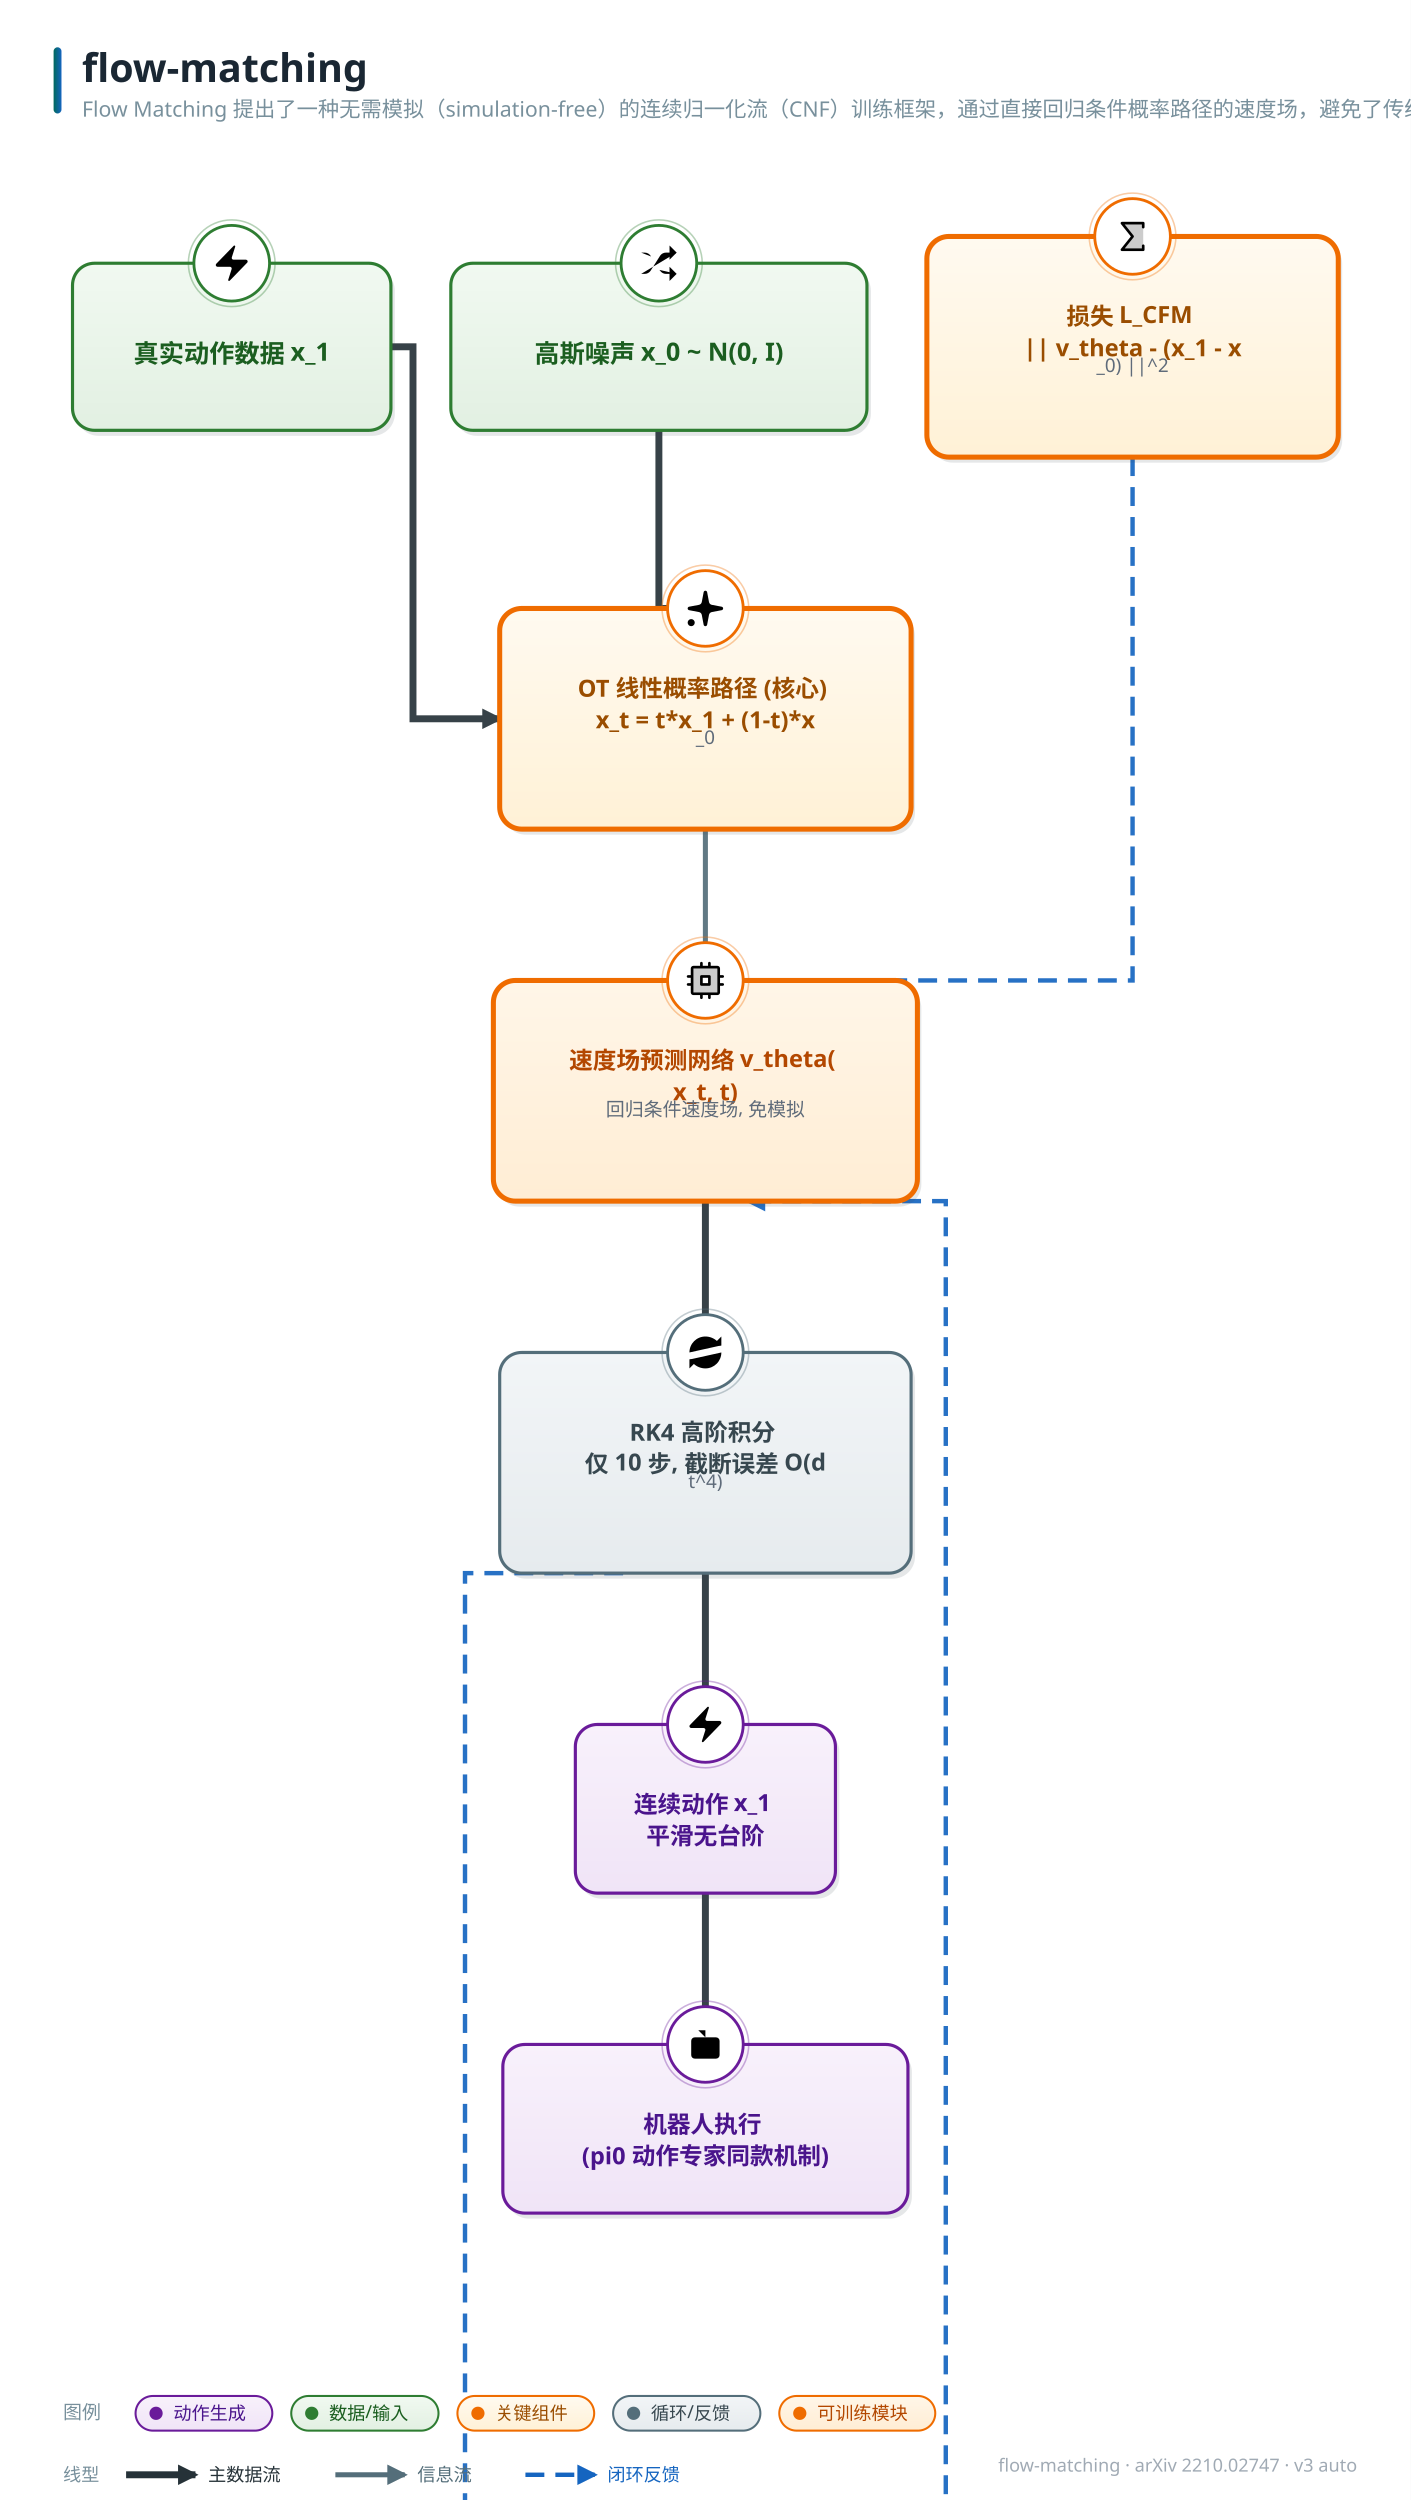
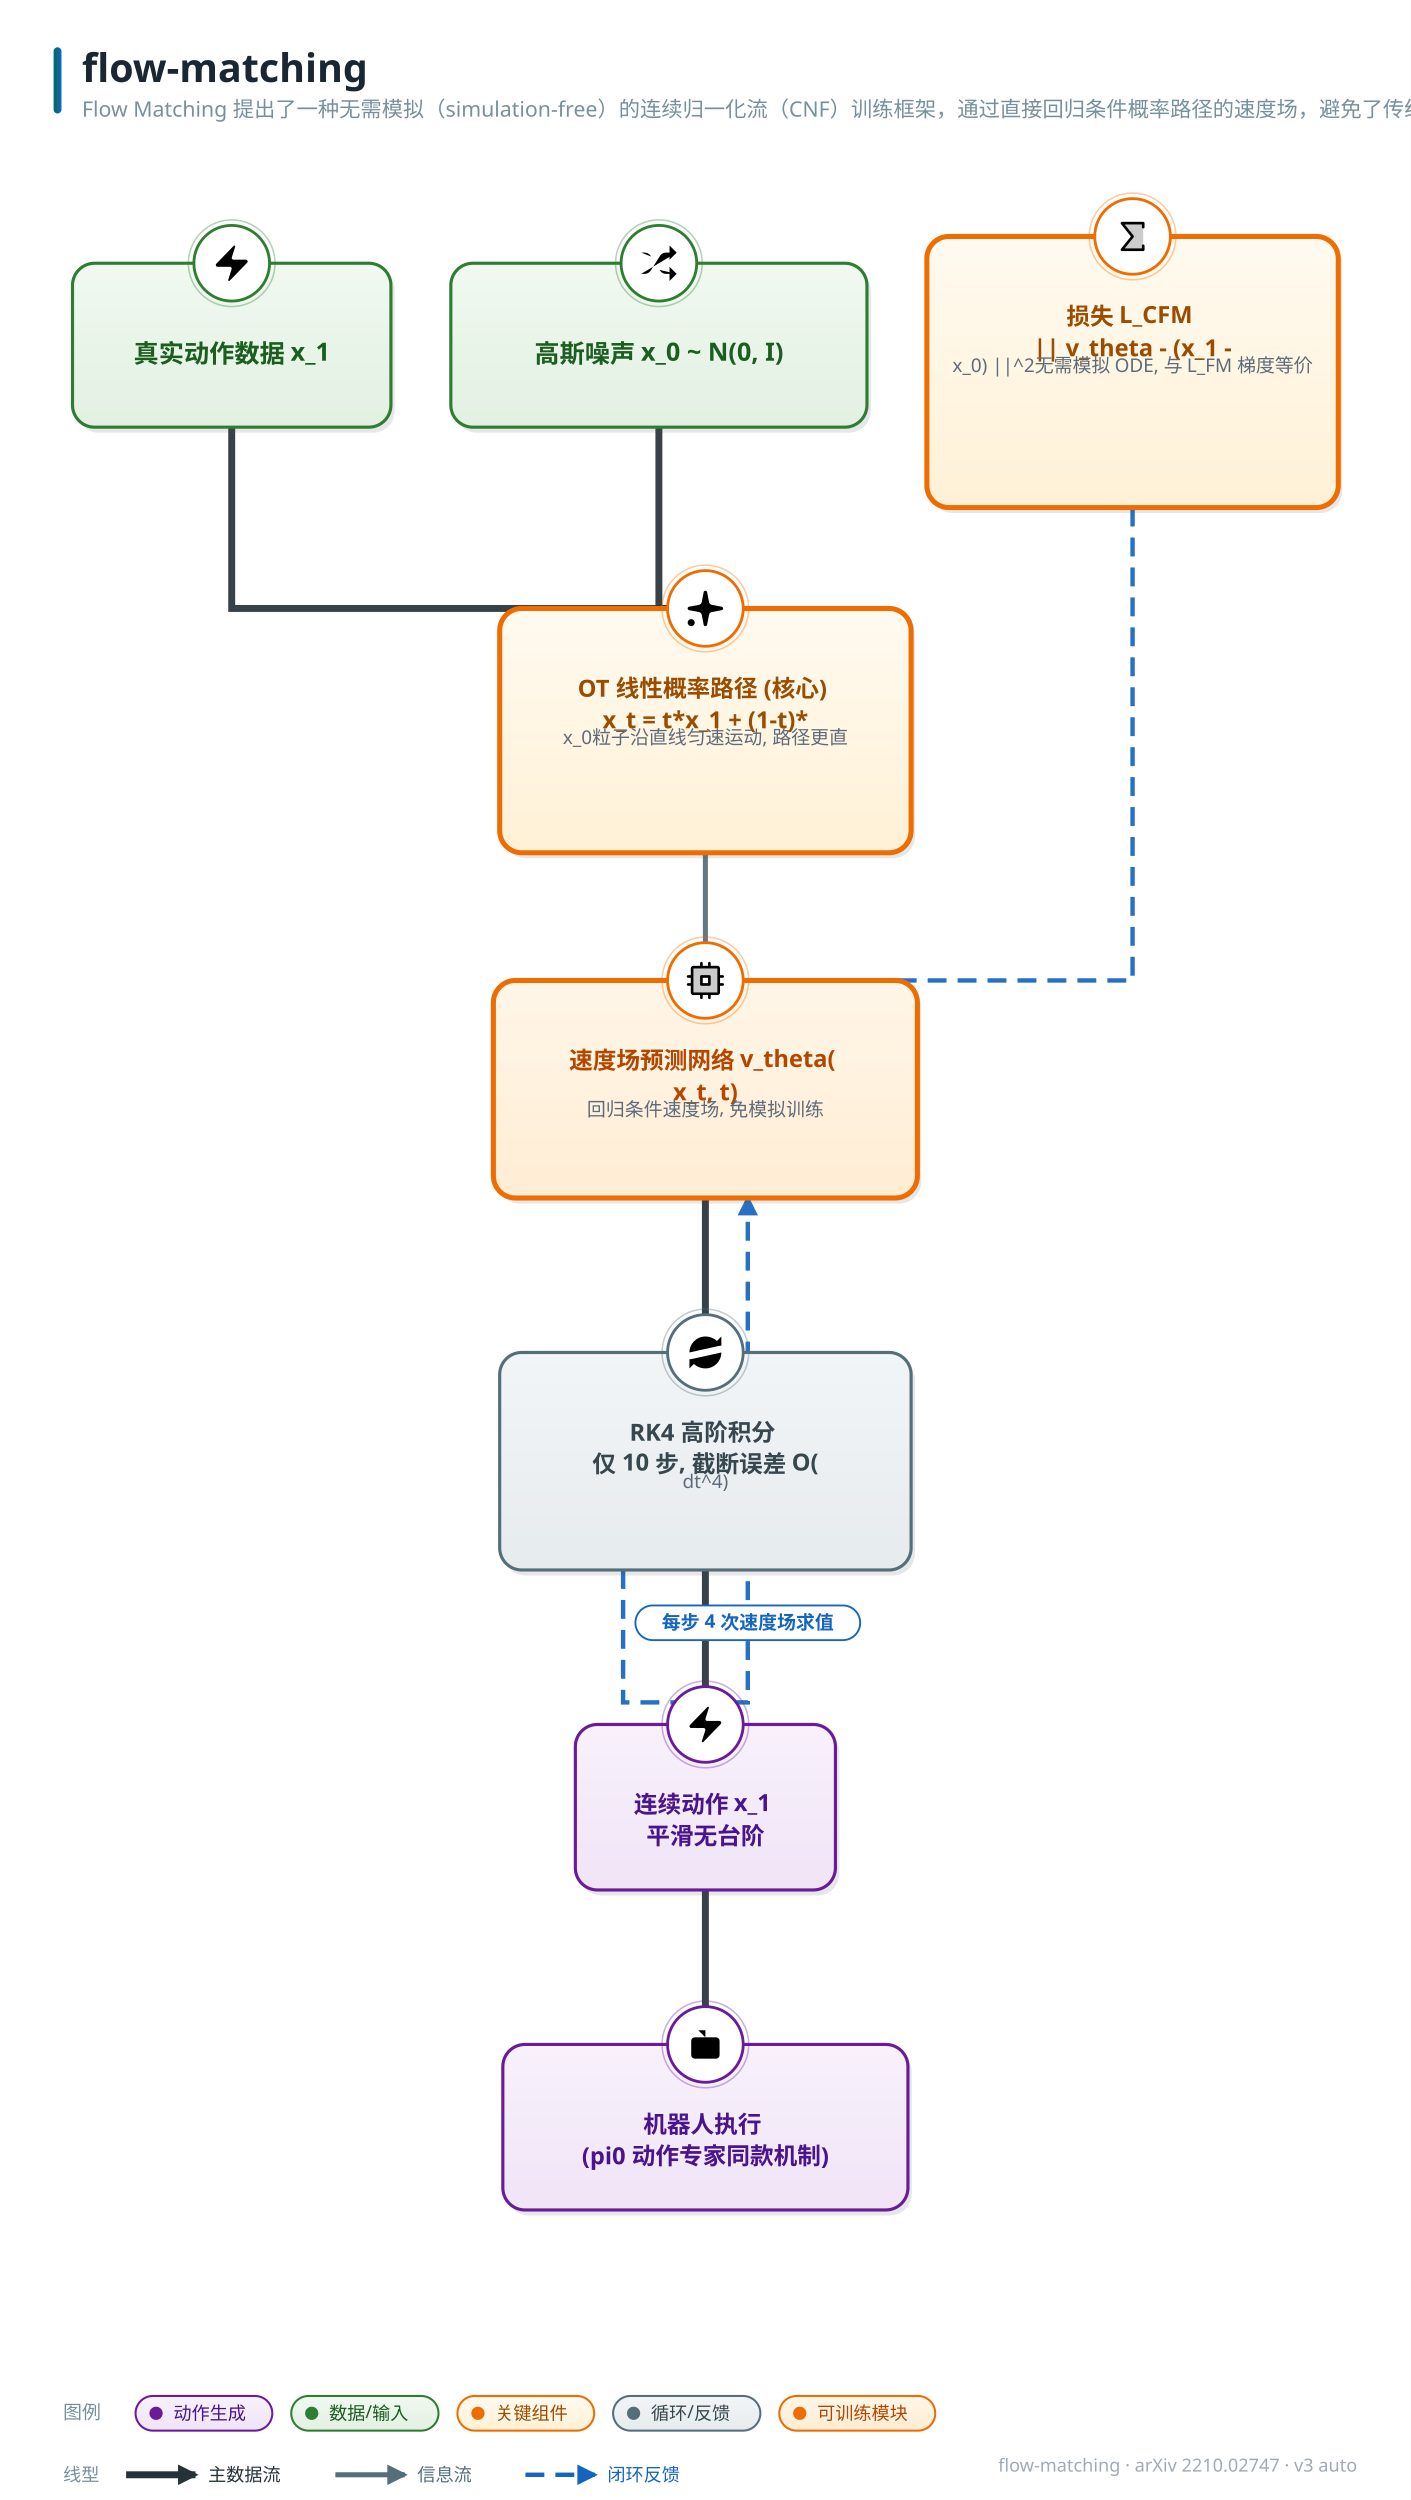
<svg xmlns="http://www.w3.org/2000/svg" width="895" height="1586" viewBox="0 0 895 1586" font-family="'PingFang SC','Hiragino Sans GB','Microsoft YaHei','Segoe UI',sans-serif">
  <style>text{font-family:'PingFang SC','Hiragino Sans GB','Microsoft YaHei','Segoe UI',sans-serif;} .lbl{font-weight:700;}</style>
  <defs>
    <linearGradient id="g-data" x1="0" y1="0" x2="0" y2="1">
      <stop offset="0" stop-color="#f1f9f1" />
      <stop offset="1" stop-color="#e2f0e2" />
    </linearGradient>
    <linearGradient id="g-frozen" x1="0" y1="0" x2="0" y2="1">
      <stop offset="0" stop-color="#f0f7fe" />
      <stop offset="1" stop-color="#dcecfb" />
    </linearGradient>
    <linearGradient id="g-train" x1="0" y1="0" x2="0" y2="1">
      <stop offset="0" stop-color="#fff6e8" />
      <stop offset="1" stop-color="#ffedd4" />
    </linearGradient>
    <linearGradient id="g-loss" x1="0" y1="0" x2="0" y2="1">
      <stop offset="0" stop-color="#fdf0f1" />
      <stop offset="1" stop-color="#f9e0e2" />
    </linearGradient>
    <linearGradient id="g-act" x1="0" y1="0" x2="0" y2="1">
      <stop offset="0" stop-color="#f8f1fb" />
      <stop offset="1" stop-color="#f0e4f7" />
    </linearGradient>
    <linearGradient id="g-loop" x1="0" y1="0" x2="0" y2="1">
      <stop offset="0" stop-color="#f2f5f7" />
      <stop offset="1" stop-color="#e6ebee" />
    </linearGradient>
    <linearGradient id="g-env" x1="0" y1="0" x2="0" y2="1">
      <stop offset="0" stop-color="#eef8f6" />
      <stop offset="1" stop-color="#dcf0ec" />
    </linearGradient>
    <linearGradient id="g-mem" x1="0" y1="0" x2="0" y2="1">
      <stop offset="0" stop-color="#fffef0" />
      <stop offset="1" stop-color="#fdf6d8" />
    </linearGradient>
    <linearGradient id="g-reward" x1="0" y1="0" x2="0" y2="1">
      <stop offset="0" stop-color="#fdf2f7" />
      <stop offset="1" stop-color="#f9e2ed" />
    </linearGradient>
    <linearGradient id="g-key" x1="0" y1="0" x2="0" y2="1">
      <stop offset="0" stop-color="#fffaf0" />
      <stop offset="1" stop-color="#fff1d6" />
    </linearGradient>
    <linearGradient id="g-title" x1="0" y1="0" x2="1" y2="0">
      <stop offset="0" stop-color="#00695c" />
      <stop offset="1" stop-color="#1565c0" />
    </linearGradient>
    <marker id="arr-main" viewBox="0 0 10 10" refX="8.5" refY="5" markerWidth="13" markerHeight="13" markerUnits="userSpaceOnUse" orient="auto-start-reverse">
      <path d="M0 0 L10 5 L0 10 z" fill="#546e7a" />
    </marker>
    <marker id="arr-thick" viewBox="0 0 10 10" refX="8.5" refY="5" markerWidth="13" markerHeight="13" markerUnits="userSpaceOnUse" orient="auto-start-reverse">
      <path d="M0 0 L10 5 L0 10 z" fill="#263238" />
    </marker>
    <marker id="arr-thin" viewBox="0 0 10 10" refX="8.5" refY="5" markerWidth="13" markerHeight="13" markerUnits="userSpaceOnUse" orient="auto-start-reverse">
      <path d="M0 0 L10 5 L0 10 z" fill="#9fb0bb" />
    </marker>
    <marker id="arr-fb" viewBox="0 0 10 10" refX="8.5" refY="5" markerWidth="13" markerHeight="13" markerUnits="userSpaceOnUse" orient="auto-start-reverse">
      <path d="M0 0 L10 5 L0 10 z" fill="#1565c0" />
    </marker>
    <marker id="arr-loss" viewBox="0 0 10 10" refX="8.5" refY="5" markerWidth="13" markerHeight="13" markerUnits="userSpaceOnUse" orient="auto-start-reverse">
      <path d="M0 0 L10 5 L0 10 z" fill="#c62828" />
    </marker>
  </defs>
  <rect width="895" height="1586" fill="#ffffff" />
  <rect x="34" y="30" width="5" height="42" rx="2.5" fill="url(#g-title)" />
  <text x="52" y="52" font-size="25" font-weight="800" fill="#1a2733">flow-matching</text>
  <text x="52" y="74" font-size="13.5" fill="#78909c">Flow Matching 提出了一种无需模拟（simulation-free）的连续归一化流（CNF）训练框架，通过直接回归条件概率路径的速度场，避免了传统 CNF 的昂贵 </text>
  <text x="861" y="1568" font-size="11.5" fill="#a0aab4" text-anchor="end">flow-matching · arXiv 2210.02747 · v3 auto</text>
-   <path d="M 418.0 273.0 L 418.0 386.0 L 447.5 386.0" fill="none" stroke="#263238" stroke-width="4.4" marker-end="url(#arr-thick)" opacity="0.92" />
-   <path d="M 248.0 220.0 L 262.0 220.0 L 262.0 456.0 L 317.0 456.0" fill="none" stroke="#263238" stroke-width="4.4" marker-end="url(#arr-thick)" opacity="0.92" />
-   <path d="M 447.5 526.0 L 447.5 622.0" fill="none" stroke="#546e7a" stroke-width="3.2" marker-end="url(#arr-main)" opacity="0.92" />
-   <path d="M 718.5 290.0 L 718.5 622.0 L 447.5 622.0" fill="none" stroke="#1565c0" stroke-width="2.8" stroke-dasharray="12 7" marker-end="url(#arr-fb)" opacity="0.92" />
-   <path d="M 447.5 762.0 L 447.5 858.0" fill="none" stroke="#263238" stroke-width="4.4" marker-end="url(#arr-thick)" opacity="0.92" />
-   <path d="M 395.3 998.0 L 295.0 998.0 L 295.0 1724.0 L 600.0 1724.0 L 600.0 762.0 L 474.4 762.0" fill="none" stroke="#1565c0" stroke-width="2.8" stroke-dasharray="12 7" marker-end="url(#arr-fb)" opacity="0.92" />
-   <path d="M 447.5 998.0 L 447.5 1094.0" fill="none" stroke="#263238" stroke-width="4.4" marker-end="url(#arr-thick)" opacity="0.92" />
-   <path d="M 447.5 1201.0 L 447.5 1297.0" fill="none" stroke="#263238" stroke-width="4.4" marker-end="url(#arr-thick)" opacity="0.92" />
-   <rect x="288.5" y="170.5" width="264" height="106" rx="14" fill="#37474f" opacity="0.13" />
-   <rect x="286" y="167" width="264" height="106" rx="14" fill="url(#g-data)" stroke="#2e7d32" stroke-width="2.0" />
+   <path d="M 418.0 271.0 L 418.0 386.0 L 447.5 386.0" fill="none" stroke="#263238" stroke-width="4.4" marker-end="url(#arr-thick)" opacity="0.92" />
+   <path d="M 147.0 271.0 L 147.0 386.0 L 447.5 386.0" fill="none" stroke="#263238" stroke-width="4.4" marker-end="url(#arr-thick)" opacity="0.92" />
+   <path d="M 447.5 541.0 L 447.5 622.0" fill="none" stroke="#546e7a" stroke-width="3.2" marker-end="url(#arr-main)" opacity="0.92" />
+   <path d="M 718.5 322.0 L 718.5 622.0 L 447.5 622.0" fill="none" stroke="#1565c0" stroke-width="2.8" stroke-dasharray="12 7" marker-end="url(#arr-fb)" opacity="0.92" />
+   <path d="M 447.5 760.0 L 447.5 858.0" fill="none" stroke="#263238" stroke-width="4.4" marker-end="url(#arr-thick)" opacity="0.92" />
+   <path d="M 395.3 996.0 L 395.3 1080.0 L 474.4 1080.0 L 474.4 760.0" fill="none" stroke="#1565c0" stroke-width="2.8" stroke-dasharray="12 7" marker-end="url(#arr-fb)" opacity="0.92" />
+   <path d="M 447.5 996.0 L 447.5 1094.0" fill="none" stroke="#263238" stroke-width="4.4" marker-end="url(#arr-thick)" opacity="0.92" />
+   <path d="M 447.5 1199.0 L 447.5 1297.0" fill="none" stroke="#263238" stroke-width="4.4" marker-end="url(#arr-thick)" opacity="0.92" />
+   <rect x="288.5" y="170.5" width="264" height="104" rx="14" fill="#37474f" opacity="0.13" />
+   <rect x="286" y="167" width="264" height="104" rx="14" fill="url(#g-data)" stroke="#2e7d32" stroke-width="2.0" />
  <circle cx="418.0" cy="167" r="24" fill="#ffffff" stroke="#2e7d32" stroke-width="1.8" />
  <circle cx="418.0" cy="167" r="27.5" fill="none" stroke="#2e7d32" stroke-width="1" opacity="0.35" />
  <g transform="translate(404.5,153.5) scale(1.125)">
    <path d="m18 14 4 4-4 4" />
    <path d="m18 2 4 4-4 4" />
    <path d="M2 18h1.973a4 4 0 0 0 3.3-1.7l5.454-8.6a4 4 0 0 1 3.3-1.7H22" />
    <path d="M2 6h1.972a4 4 0 0 1 3.6 2.2" />
    <path d="M22 18h-6.041a4 4 0 0 1-3.3-1.8l-.359-.45" />
  </g>
  <text x="418.0" y="230" font-size="16" class="lbl" fill="#1b5e20" text-anchor="middle">高斯噪声 x_0 ~ N(0, I)</text>
-   <rect x="319.5" y="389.5" width="261" height="140" rx="14" fill="#37474f" opacity="0.13" />
-   <rect x="317" y="386" width="261" height="140" rx="14" fill="url(#g-key)" stroke="#ef6c00" stroke-width="3.2" />
+   <rect x="319.5" y="389.5" width="261" height="155" rx="14" fill="#37474f" opacity="0.13" />
+   <rect x="317" y="386" width="261" height="155" rx="14" fill="url(#g-key)" stroke="#ef6c00" stroke-width="3.2" />
  <circle cx="447.5" cy="386" r="24" fill="#ffffff" stroke="#ef6c00" stroke-width="1.8" />
  <circle cx="447.5" cy="386" r="27.5" fill="none" stroke="#ef6c00" stroke-width="1" opacity="0.35" />
  <g transform="translate(434.0,372.5) scale(1.125)">
    <path d="M11.017 2.814a1 1 0 0 1 1.966 0l1.051 5.558a2 2 0 0 0 1.594 1.594l5.558 1.051a1 1 0 0 1 0 1.966l-5.558 1.051a2 2 0 0 0-1.594 1.594l-1.051 5.558a1 1 0 0 1-1.966 0l-1.051-5.558a2 2 0 0 0-1.594-1.594l-5.558-1.051a1 1 0 0 1 0-1.966l5.558-1.051a2 2 0 0 0 1.594-1.594z" />
    <path d="M20 2v4" />
    <path d="M22 4h-4" />
    <circle cx="4" cy="20" r="2" />
  </g>
  <text x="447.5" y="442" font-size="15" class="lbl" fill="#9a4d00" text-anchor="middle">
    <tspan x="447.5" dy="0">OT 线性概率路径 (核心)</tspan>
-     <tspan x="447.5" dy="20">x_t = t*x_1 + (1-t)*x</tspan>
-   </text>
-   <text x="447.5" y="472" font-size="12" fill="#5f6b7a" text-anchor="middle">_0</text>
-   <rect x="48.5" y="170.5" width="202" height="106" rx="14" fill="#37474f" opacity="0.13" />
-   <rect x="46" y="167" width="202" height="106" rx="14" fill="url(#g-data)" stroke="#2e7d32" stroke-width="2.0" />
+     <tspan x="447.5" dy="20">x_t = t*x_1 + (1-t)*</tspan>
+   </text>
+   <text x="447.5" y="472" font-size="12" fill="#5f6b7a" text-anchor="middle">x_0
+ 粒子沿直线匀速运动, 路径更直</text>
+   <rect x="48.5" y="170.5" width="202" height="104" rx="14" fill="#37474f" opacity="0.13" />
+   <rect x="46" y="167" width="202" height="104" rx="14" fill="url(#g-data)" stroke="#2e7d32" stroke-width="2.0" />
  <circle cx="147.0" cy="167" r="24" fill="#ffffff" stroke="#2e7d32" stroke-width="1.8" />
  <circle cx="147.0" cy="167" r="27.5" fill="none" stroke="#2e7d32" stroke-width="1" opacity="0.35" />
  <g transform="translate(133.5,153.5) scale(1.125)">
    <path d="M4 14a1 1 0 0 1-.78-1.63l9.9-10.2a.5.5 0 0 1 .86.46l-1.92 6.02A1 1 0 0 0 13 10h7a1 1 0 0 1 .78 1.63l-9.9 10.2a.5.5 0 0 1-.86-.46l1.92-6.02A1 1 0 0 0 11 14z" />
  </g>
  <text x="147.0" y="230" font-size="16" class="lbl" fill="#1b5e20" text-anchor="middle">真实动作数据 x_1</text>
-   <rect x="315.5" y="625.5" width="269" height="140" rx="14" fill="#37474f" opacity="0.13" />
-   <rect x="313" y="622" width="269" height="140" rx="14" fill="url(#g-train)" stroke="#ef6c00" stroke-width="3.2" />
+   <rect x="315.5" y="625.5" width="269" height="138" rx="14" fill="#37474f" opacity="0.13" />
+   <rect x="313" y="622" width="269" height="138" rx="14" fill="url(#g-train)" stroke="#ef6c00" stroke-width="3.2" />
  <circle cx="447.5" cy="622" r="24" fill="#ffffff" stroke="#ef6c00" stroke-width="1.8" />
  <circle cx="447.5" cy="622" r="27.5" fill="none" stroke="#ef6c00" stroke-width="1" opacity="0.35" />
  <g transform="translate(434.0,608.5) scale(0.1055)">
    <path d="M200,48H56a8,8,0,0,0-8,8V200a8,8,0,0,0,8,8H200a8,8,0,0,0,8-8V56A8,8,0,0,0,200,48ZM152,152H104V104h48Z" opacity="0.2" />
    <path d="M152,96H104a8,8,0,0,0-8,8v48a8,8,0,0,0,8,8h48a8,8,0,0,0,8-8V104A8,8,0,0,0,152,96Zm-8,48H112V112h32Zm88,0H216V112h16a8,8,0,0,0,0-16H216V56a16,16,0,0,0-16-16H160V24a8,8,0,0,0-16,0V40H112V24a8,8,0,0,0-16,0V40H56A16,16,0,0,0,40,56V96H24a8,8,0,0,0,0,16H40v32H24a8,8,0,0,0,0,16H40v40a16,16,0,0,0,16,16H96v16a8,8,0,0,0,16,0V216h32v16a8,8,0,0,0,16,0V216h40a16,16,0,0,0,16-16V160h16a8,8,0,0,0,0-16Zm-32,56H56V56H200v95.87s0,.09,0,.13,0,.09,0,.13V200Z" />
  </g>
  <text x="447.5" y="678" font-size="15" class="lbl" fill="#b34700" text-anchor="middle">
    <tspan x="447.5" dy="0">速度场预测网络 v_theta(</tspan>
    <tspan x="447.5" dy="20">x_t, t)</tspan>
  </text>
-   <text x="447.5" y="708" font-size="12" fill="#5f6b7a" text-anchor="middle">回归条件速度场, 免模拟</text>
-   <rect x="590.5" y="153.5" width="261" height="140" rx="14" fill="#37474f" opacity="0.13" />
-   <rect x="588" y="150" width="261" height="140" rx="14" fill="url(#g-key)" stroke="#ef6c00" stroke-width="3.2" />
+   <text x="447.5" y="708" font-size="12" fill="#5f6b7a" text-anchor="middle">回归条件速度场, 免模拟训练</text>
+   <rect x="590.5" y="153.5" width="261" height="172" rx="14" fill="#37474f" opacity="0.13" />
+   <rect x="588" y="150" width="261" height="172" rx="14" fill="url(#g-key)" stroke="#ef6c00" stroke-width="3.2" />
  <circle cx="718.5" cy="150" r="24" fill="#ffffff" stroke="#ef6c00" stroke-width="1.8" />
  <circle cx="718.5" cy="150" r="27.5" fill="none" stroke="#ef6c00" stroke-width="1" opacity="0.35" />
  <g transform="translate(705.0,136.5) scale(0.1055)">
    <path d="M192,48V208H64l64-80L64,48Z" opacity="0.2" />
    <path d="M184,72V56H80.65l53.6,67a8,8,0,0,1,0,10l-53.6,67H184V184a8,8,0,0,1,16,0v24a8,8,0,0,1-8,8H64a8,8,0,0,1-6.25-13l60-75-60-75A8,8,0,0,1,64,40H192a8,8,0,0,1,8,8V72a8,8,0,0,1-16,0Z" />
  </g>
  <text x="718.5" y="206" font-size="15" class="lbl" fill="#9a4d00" text-anchor="middle">
    <tspan x="718.5" dy="0">损失 L_CFM</tspan>
-     <tspan x="718.5" dy="20">|| v_theta - (x_1 - x</tspan>
-   </text>
-   <text x="718.5" y="236" font-size="12" fill="#5f6b7a" text-anchor="middle">_0) ||^2</text>
-   <rect x="319.5" y="861.5" width="261" height="140" rx="14" fill="#37474f" opacity="0.13" />
-   <rect x="317" y="858" width="261" height="140" rx="14" fill="url(#g-loop)" stroke="#546e7a" stroke-width="2.0" />
+     <tspan x="718.5" dy="20">|| v_theta - (x_1 -</tspan>
+   </text>
+   <text x="718.5" y="236" font-size="12" fill="#5f6b7a" text-anchor="middle">x_0) ||^2
+ 无需模拟 ODE, 与 L_FM 梯度
+ 等价</text>
+   <rect x="319.5" y="861.5" width="261" height="138" rx="14" fill="#37474f" opacity="0.13" />
+   <rect x="317" y="858" width="261" height="138" rx="14" fill="url(#g-loop)" stroke="#546e7a" stroke-width="2.0" />
  <circle cx="447.5" cy="858" r="24" fill="#ffffff" stroke="#546e7a" stroke-width="1.8" />
  <circle cx="447.5" cy="858" r="27.5" fill="none" stroke="#546e7a" stroke-width="1" opacity="0.35" />
  <g transform="translate(434.0,844.5) scale(1.125)">
    <path d="M3 12a9 9 0 0 1 9-9 9.75 9.75 0 0 1 6.74 2.74L21 8" />
    <path d="M21 3v5h-5" />
    <path d="M21 12a9 9 0 0 1-9 9 9.75 9.75 0 0 1-6.74-2.74L3 16" />
    <path d="M8 16H3v5" />
  </g>
  <text x="447.5" y="914" font-size="15" class="lbl" fill="#37474f" text-anchor="middle">
    <tspan x="447.5" dy="0">RK4 高阶积分</tspan>
-     <tspan x="447.5" dy="20">仅 10 步, 截断误差 O(d</tspan>
-   </text>
-   <text x="447.5" y="944" font-size="12" fill="#5f6b7a" text-anchor="middle">t^4)</text>
-   <rect x="367.5" y="1097.5" width="165" height="107" rx="14" fill="#37474f" opacity="0.13" />
-   <rect x="365" y="1094" width="165" height="107" rx="14" fill="url(#g-act)" stroke="#6a1b9a" stroke-width="2.0" />
+     <tspan x="447.5" dy="20">仅 10 步, 截断误差 O(</tspan>
+   </text>
+   <text x="447.5" y="944" font-size="12" fill="#5f6b7a" text-anchor="middle">dt^4)</text>
+   <rect x="367.5" y="1097.5" width="165" height="105" rx="14" fill="#37474f" opacity="0.13" />
+   <rect x="365" y="1094" width="165" height="105" rx="14" fill="url(#g-act)" stroke="#6a1b9a" stroke-width="2.0" />
  <circle cx="447.5" cy="1094" r="24" fill="#ffffff" stroke="#6a1b9a" stroke-width="1.8" />
  <circle cx="447.5" cy="1094" r="27.5" fill="none" stroke="#6a1b9a" stroke-width="1" opacity="0.35" />
  <g transform="translate(434.0,1080.5) scale(1.125)">
    <path d="M4 14a1 1 0 0 1-.78-1.63l9.9-10.2a.5.5 0 0 1 .86.46l-1.92 6.02A1 1 0 0 0 13 10h7a1 1 0 0 1 .78 1.63l-9.9 10.2a.5.5 0 0 1-.86-.46l1.92-6.02A1 1 0 0 0 11 14z" />
  </g>
  <text x="447.5" y="1150" font-size="15" class="lbl" fill="#4a148c" text-anchor="middle">
    <tspan x="447.5" dy="0">连续动作 x_1</tspan>
    <tspan x="447.5" dy="20">平滑无台阶</tspan>
  </text>
-   <rect x="321.5" y="1300.5" width="257" height="107" rx="14" fill="#37474f" opacity="0.13" />
-   <rect x="319" y="1297" width="257" height="107" rx="14" fill="url(#g-act)" stroke="#6a1b9a" stroke-width="2.0" />
+   <rect x="321.5" y="1300.5" width="257" height="105" rx="14" fill="#37474f" opacity="0.13" />
+   <rect x="319" y="1297" width="257" height="105" rx="14" fill="url(#g-act)" stroke="#6a1b9a" stroke-width="2.0" />
  <circle cx="447.5" cy="1297" r="24" fill="#ffffff" stroke="#6a1b9a" stroke-width="1.8" />
  <circle cx="447.5" cy="1297" r="27.5" fill="none" stroke="#6a1b9a" stroke-width="1" opacity="0.35" />
  <g transform="translate(434.0,1283.5) scale(1.125)">
    <path d="M12 8V4H8" />
    <rect width="16" height="12" x="4" y="8" rx="2" />
    <path d="M2 14h2" />
    <path d="M20 14h2" />
    <path d="M15 13v2" />
    <path d="M9 13v2" />
  </g>
  <text x="447.5" y="1353" font-size="15" class="lbl" fill="#4a148c" text-anchor="middle">
    <tspan x="447.5" dy="0">机器人执行</tspan>
    <tspan x="447.5" dy="20">(pi0 动作专家同款机制)</tspan>
  </text>
-   <g transform="translate(578.2,1724.0)">
-     <rect x="-78.3" y="-11" width="156.6" height="22" rx="11" fill="#ffffff" stroke="#1565c0" stroke-width="1.2" />
-     <text y="4" font-size="12" fill="#1565c0" font-weight="600" text-anchor="middle">"每步 4 次速度场求值"</text>
+   <g transform="translate(474.4,1029.5)">
+     <rect x="-71.3" y="-11" width="142.6" height="22" rx="11" fill="#ffffff" stroke="#1565c0" stroke-width="1.2" />
+     <text y="4" font-size="12" fill="#1565c0" font-weight="600" text-anchor="middle">每步 4 次速度场求值</text>
  </g>
  <text x="40" y="1534.5" font-size="12" fill="#78909c">图例</text>
  <g>
    <rect x="86" y="1520" width="86.76" height="22" rx="11" fill="url(#g-act)" stroke="#6a1b9a" stroke-width="1.3" />
    <circle cx="99" cy="1531" r="4.2" fill="#6a1b9a" />
    <text x="110" y="1535" font-size="11.5" fill="#4a148c">动作生成</text>
  </g>
  <g>
    <rect x="184.76" y="1520" width="93.43" height="22" rx="11" fill="url(#g-data)" stroke="#2e7d32" stroke-width="1.3" />
    <circle cx="197.76" cy="1531" r="4.2" fill="#2e7d32" />
    <text x="208.76" y="1535" font-size="11.5" fill="#1b5e20">数据/输入</text>
  </g>
  <g>
    <rect x="290.19" y="1520" width="86.76" height="22" rx="11" fill="url(#g-key)" stroke="#ef6c00" stroke-width="1.3" />
    <circle cx="303.19" cy="1531" r="4.2" fill="#ef6c00" />
    <text x="314.19" y="1535" font-size="11.5" fill="#9a4d00">关键组件</text>
  </g>
  <g>
    <rect x="388.95" y="1520" width="93.43" height="22" rx="11" fill="url(#g-loop)" stroke="#546e7a" stroke-width="1.3" />
    <circle cx="401.95" cy="1531" r="4.2" fill="#546e7a" />
    <text x="412.95" y="1535" font-size="11.5" fill="#37474f">循环/反馈</text>
  </g>
  <g>
    <rect x="494.38" y="1520" width="98.95" height="22" rx="11" fill="url(#g-train)" stroke="#ef6c00" stroke-width="1.3" />
    <circle cx="507.38" cy="1531" r="4.2" fill="#ef6c00" />
    <text x="518.38" y="1535" font-size="11.5" fill="#b34700">可训练模块</text>
  </g>
  <text x="40" y="1574" font-size="11.5" fill="#78909c">线型</text>
  <g>
    <path d="M 80 1570 h 44" stroke="#263238" stroke-width="4.4" marker-end="url(#arr-thick)" />
    <text x="132" y="1574" font-size="11.5" fill="#263238">主数据流</text>
  </g>
  <g>
    <path d="M 212.76 1570 h 44" stroke="#546e7a" stroke-width="3.2" marker-end="url(#arr-main)" />
    <text x="264.76" y="1574" font-size="11.5" fill="#546e7a">信息流</text>
  </g>
  <g>
    <path d="M 333.33 1570 h 44" stroke="#1565c0" stroke-width="2.8" stroke-dasharray="12 7" marker-end="url(#arr-fb)" />
    <text x="385.33" y="1574" font-size="11.5" fill="#1565c0">闭环反馈</text>
  </g>
</svg>
